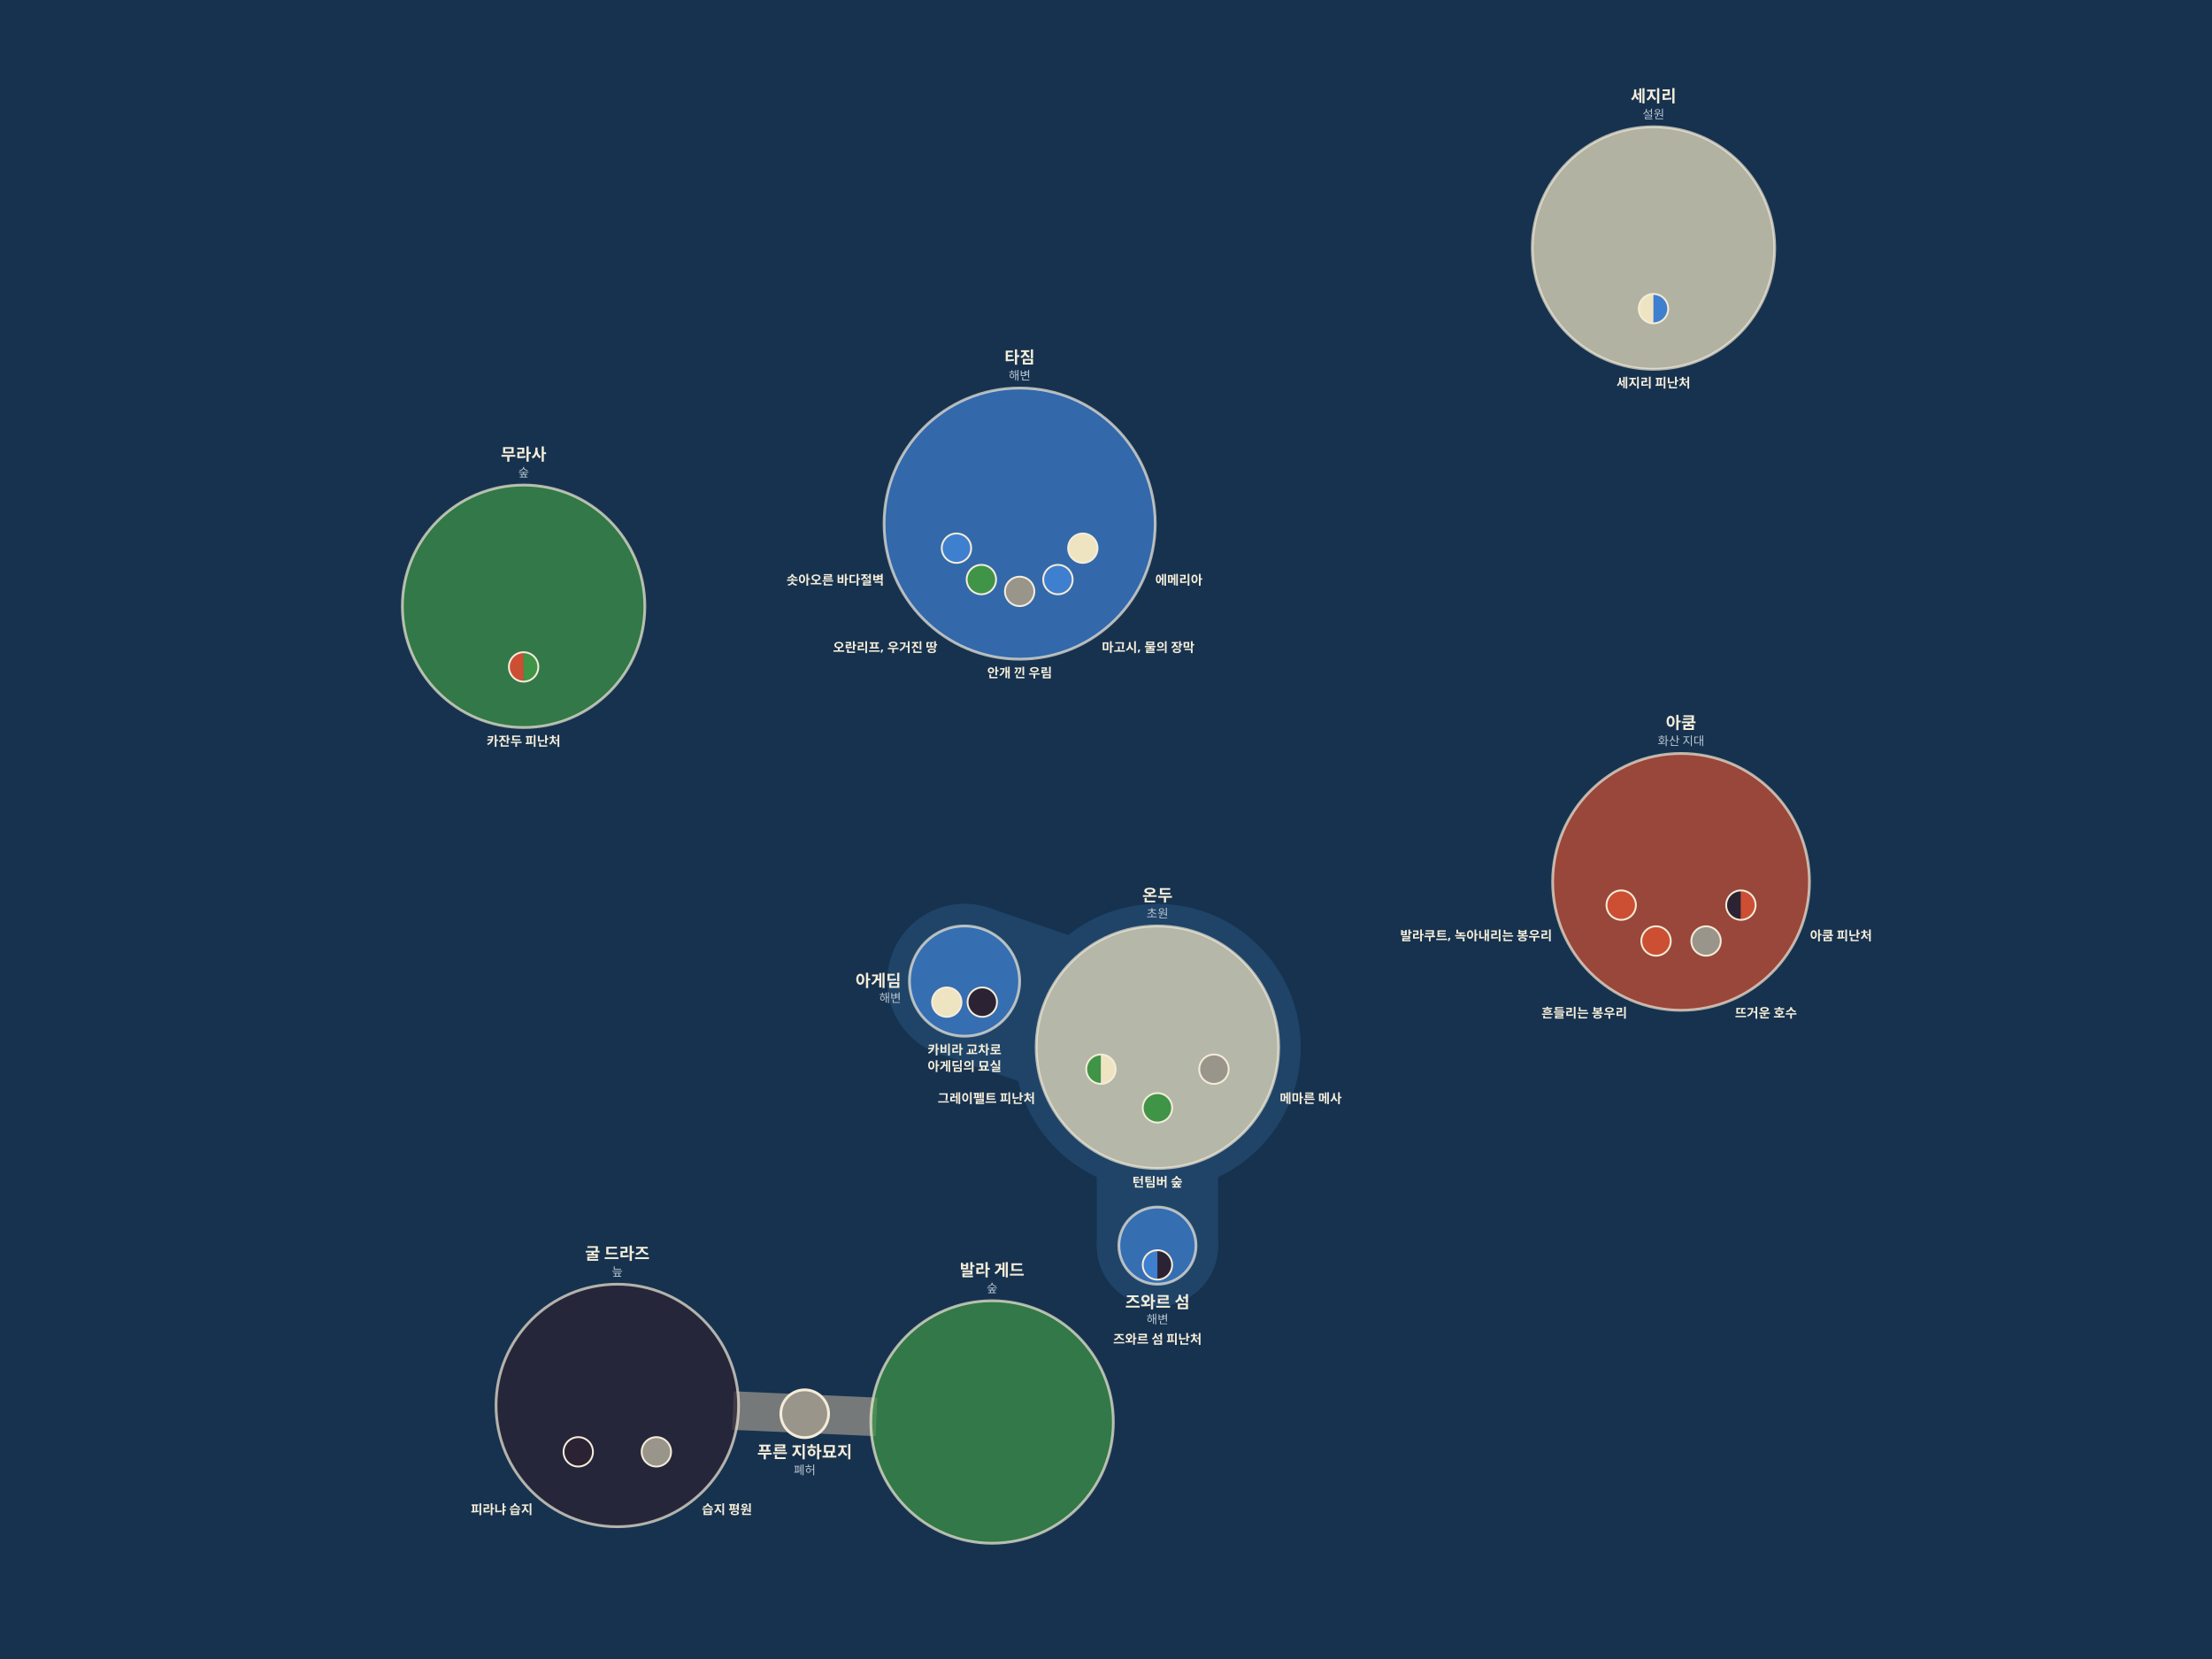
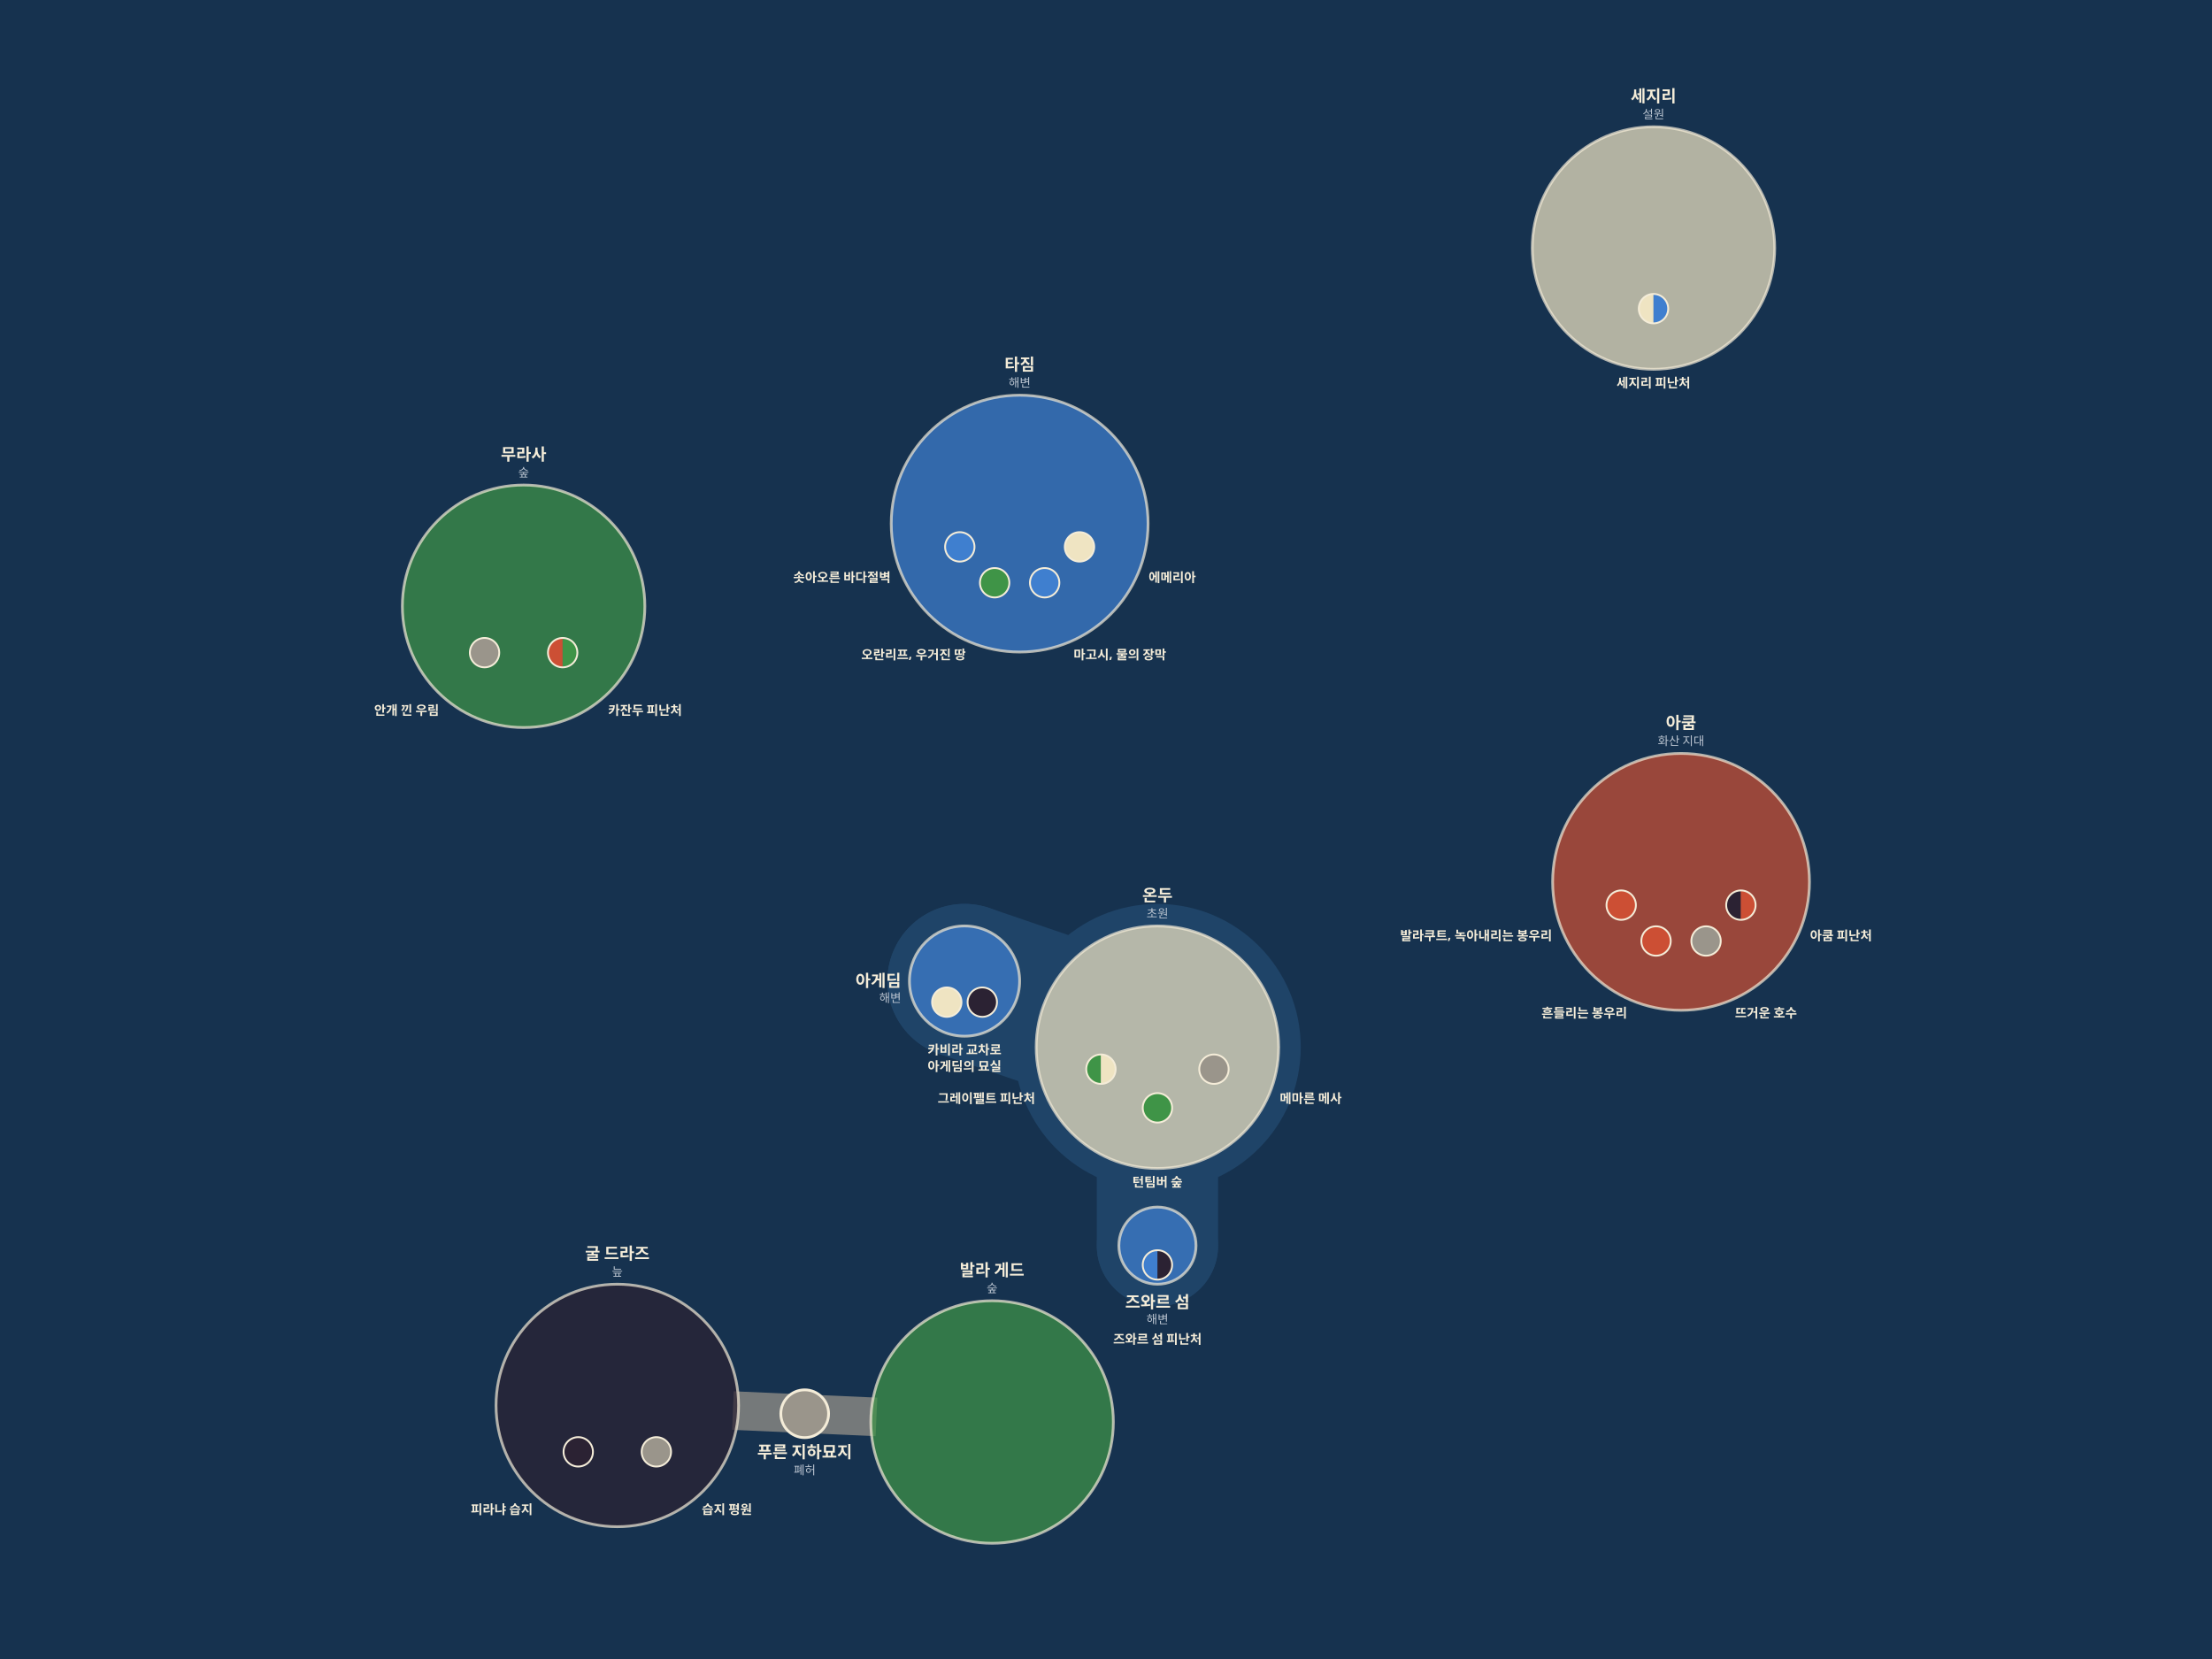
<svg xmlns="http://www.w3.org/2000/svg" viewBox="120 0 2408 1806" width="2408" height="1806">
  <style>
    .name { font: 600 18px sans-serif; fill: #f4ecd8; }
    .terrain { font: 13px sans-serif; fill: #b9c3cf; }
    .area { font: 600 14px sans-serif; fill: #f4ecd8; }
  </style>
  <rect x="120" y="0" width="2408" height="1806" fill="#16324f" />
  <line x1="1380" y1="1140" x2="1170" y2="1068" stroke="#1f4468" stroke-width="168" stroke-linecap="round" />
  <line x1="1380" y1="1140" x2="1380" y2="1356" stroke="#1f4468" stroke-width="132" stroke-linecap="round" />
  <circle cx="1380" cy="1140" r="156" fill="#1f4468" />
  <circle cx="1170" cy="1068" r="84" fill="#1f4468" />
  <circle cx="1380" cy="1356" r="66" fill="#1f4468" />
  <line x1="917.878" y1="1535.553" x2="996" y2="1539" stroke="#9a958b" stroke-opacity="0.72" stroke-width="42" />
  <line x1="1074.122" y1="1542.447" x2="996" y2="1539" stroke="#9a958b" stroke-opacity="0.72" stroke-width="42" />
  <circle cx="1170" cy="1068" r="60" fill="#3f7fcf" fill-opacity="0.72" stroke="#f4ecd8" stroke-opacity="0.7" stroke-width="3" />
  <circle cx="1950" cy="960" r="139.8" fill="#cc4f34" fill-opacity="0.72" stroke="#f4ecd8" stroke-opacity="0.7" stroke-width="3" />
  <circle cx="1200" cy="1548" r="132" fill="#3f9447" fill-opacity="0.72" stroke="#f4ecd8" stroke-opacity="0.7" stroke-width="3" />
  <circle cx="792" cy="1530" r="132" fill="#2b2233" fill-opacity="0.72" stroke="#f4ecd8" stroke-opacity="0.7" stroke-width="3" />
  <circle cx="1380" cy="1356" r="42" fill="#3f7fcf" fill-opacity="0.72" stroke="#f4ecd8" stroke-opacity="0.7" stroke-width="3" />
  <circle cx="690" cy="660" r="132" fill="#3f9447" fill-opacity="0.72" stroke="#f4ecd8" stroke-opacity="0.7" stroke-width="3" />
  <circle cx="1380" cy="1140" r="132" fill="#efe4c2" fill-opacity="0.72" stroke="#f4ecd8" stroke-opacity="0.7" stroke-width="3" />
  <circle cx="1920" cy="270" r="132" fill="#efe4c2" fill-opacity="0.72" stroke="#f4ecd8" stroke-opacity="0.7" stroke-width="3" />
-   <circle cx="1230" cy="570" r="147.6" fill="#3f7fcf" fill-opacity="0.72" stroke="#f4ecd8" stroke-opacity="0.7" stroke-width="3" />
+   <circle cx="1230" cy="570" r="139.8" fill="#3f7fcf" fill-opacity="0.72" stroke="#f4ecd8" stroke-opacity="0.7" stroke-width="3" />
  <g>
    <circle cx="1189.327" cy="1090.945" r="16" fill="#2b2233" stroke="#f4ecd8" stroke-width="2" />
    <text x="1170" y="1165.8" text-anchor="middle" class="area">아게딤의 묘실</text>
  </g>
  <g>
    <path d="M2015.15 969.329A16 16 0 0 0 2015.15 1001.329Z" fill="#2b2233" />
    <path d="M2015.15 969.329A16 16 0 0 1 2015.15 1001.329Z" fill="#cc4f34" />
    <circle cx="2015.15" cy="985.329" r="16" fill="none" stroke="#f4ecd8" stroke-width="2" />
    <text x="2090.365" y="1023.571" text-anchor="start" class="area">아쿰 피난처</text>
  </g>
  <g>
    <circle cx="1441.515" cy="1163.916" r="16" fill="#9a958b" stroke="#f4ecd8" stroke-width="2" />
    <text x="1513.095" y="1200.745" text-anchor="start" class="area">메마른 메사</text>
  </g>
  <g>
-     <circle cx="1298.784" cy="596.742" r="16" fill="#efe4c2" stroke="#f4ecd8" stroke-width="2" />
-     <text x="1377.635" y="636.397" text-anchor="start" class="area">에메리아</text>
+     <circle cx="1295.15" cy="595.329" r="16" fill="#efe4c2" stroke="#f4ecd8" stroke-width="2" />
+     <text x="1370.365" y="633.571" text-anchor="start" class="area">에메리아</text>
  </g>
  <g>
    <path d="M1318.485 1147.916A16 16 0 0 0 1318.485 1179.916Z" fill="#3f9447" />
    <path d="M1318.485 1147.916A16 16 0 0 1 1318.485 1179.916Z" fill="#efe4c2" />
    <circle cx="1318.485" cy="1163.916" r="16" fill="none" stroke="#f4ecd8" stroke-width="2" />
    <text x="1246.905" y="1200.745" text-anchor="end" class="area">그레이펠트 피난처</text>
  </g>
  <g>
    <path d="M1380 1361A16 16 0 0 0 1380 1393Z" fill="#3f7fcf" />
    <path d="M1380 1361A16 16 0 0 1 1380 1393Z" fill="#2b2233" />
    <circle cx="1380" cy="1377" r="16" fill="none" stroke="#f4ecd8" stroke-width="2" />
    <text x="1380" y="1462.8" text-anchor="middle" class="area">즈와르 섬 피난처</text>
  </g>
  <g>
    <circle cx="1150.673" cy="1090.945" r="16" fill="#efe4c2" stroke="#f4ecd8" stroke-width="2" />
    <text x="1170" y="1147.8" text-anchor="middle" class="area">카비라 교차로</text>
  </g>
  <g>
-     <path d="M690 710A16 16 0 0 0 690 742Z" fill="#cc4f34" />
-     <path d="M690 710A16 16 0 0 1 690 742Z" fill="#3f9447" />
-     <circle cx="690" cy="726" r="16" fill="none" stroke="#f4ecd8" stroke-width="2" />
-     <text x="690" y="811.8" text-anchor="middle" class="area">카잔두 피난처</text>
+     <path d="M732.518 694.48A16 16 0 0 0 732.518 726.48Z" fill="#cc4f34" />
+     <path d="M732.518 694.48A16 16 0 0 1 732.518 726.48Z" fill="#3f9447" />
+     <circle cx="732.518" cy="710.48" r="16" fill="none" stroke="#f4ecd8" stroke-width="2" />
+     <text x="781.994" y="778.219" text-anchor="start" class="area">카잔두 피난처</text>
  </g>
  <g>
-     <circle cx="1271.671" cy="630.91" r="16" fill="#3f7fcf" stroke="#f4ecd8" stroke-width="2" />
-     <text x="1319.439" y="709.733" text-anchor="start" class="area">마고시, 물의 장막</text>
+     <circle cx="1257.22" cy="634.382" r="16" fill="#3f7fcf" stroke="#f4ecd8" stroke-width="2" />
+     <text x="1288.646" y="717.712" text-anchor="start" class="area">마고시, 물의 장막</text>
  </g>
  <g>
    <circle cx="834.518" cy="1580.48" r="16" fill="#9a958b" stroke="#f4ecd8" stroke-width="2" />
    <text x="883.994" y="1648.219" text-anchor="start" class="area">습지 평원</text>
  </g>
  <g>
-     <circle cx="1230" cy="643.8" r="16" fill="#9a958b" stroke="#f4ecd8" stroke-width="2" />
-     <text x="1230" y="737.4" text-anchor="middle" class="area">안개 낀 우림</text>
+     <circle cx="647.482" cy="710.48" r="16" fill="#9a958b" stroke="#f4ecd8" stroke-width="2" />
+     <text x="598.006" y="778.219" text-anchor="end" class="area">안개 낀 우림</text>
  </g>
  <g>
-     <circle cx="1188.329" cy="630.91" r="16" fill="#3f9447" stroke="#f4ecd8" stroke-width="2" />
-     <text x="1140.561" y="709.733" text-anchor="end" class="area">오란리프, 우거진 땅</text>
+     <circle cx="1202.78" cy="634.382" r="16" fill="#3f9447" stroke="#f4ecd8" stroke-width="2" />
+     <text x="1171.354" y="717.712" text-anchor="end" class="area">오란리프, 우거진 땅</text>
  </g>
  <g>
    <circle cx="749.482" cy="1580.48" r="16" fill="#2b2233" stroke="#f4ecd8" stroke-width="2" />
    <text x="700.006" y="1648.219" text-anchor="end" class="area">피라냐 습지</text>
  </g>
  <g>
    <circle cx="1977.22" cy="1024.382" r="16" fill="#9a958b" stroke="#f4ecd8" stroke-width="2" />
    <text x="2008.646" y="1107.712" text-anchor="start" class="area">뜨거운 호수</text>
  </g>
  <g>
    <path d="M1920 320A16 16 0 0 0 1920 352Z" fill="#efe4c2" />
    <path d="M1920 320A16 16 0 0 1 1920 352Z" fill="#3f7fcf" />
    <circle cx="1920" cy="336" r="16" fill="none" stroke="#f4ecd8" stroke-width="2" />
    <text x="1920" y="421.8" text-anchor="middle" class="area">세지리 피난처</text>
  </g>
  <g>
-     <circle cx="1161.216" cy="596.742" r="16" fill="#3f7fcf" stroke="#f4ecd8" stroke-width="2" />
-     <text x="1082.365" y="636.397" text-anchor="end" class="area">솟아오른 바다절벽</text>
+     <circle cx="1164.85" cy="595.329" r="16" fill="#3f7fcf" stroke="#f4ecd8" stroke-width="2" />
+     <text x="1089.635" y="633.571" text-anchor="end" class="area">솟아오른 바다절벽</text>
  </g>
  <g>
    <circle cx="1922.78" cy="1024.382" r="16" fill="#cc4f34" stroke="#f4ecd8" stroke-width="2" />
    <text x="1891.354" y="1107.712" text-anchor="end" class="area">흔들리는 봉우리</text>
  </g>
  <g>
    <circle cx="1380" cy="1206" r="16" fill="#3f9447" stroke="#f4ecd8" stroke-width="2" />
    <text x="1380" y="1291.8" text-anchor="middle" class="area">턴팀버 숲</text>
  </g>
  <g>
    <circle cx="1884.85" cy="985.329" r="16" fill="#cc4f34" stroke="#f4ecd8" stroke-width="2" />
    <text x="1809.635" y="1023.571" text-anchor="end" class="area">발라쿠트, 녹아내리는 봉우리</text>
  </g>
  <g>
    <text x="1101" y="1074" text-anchor="end" class="name">아게딤</text>
    <text x="1101" y="1091" text-anchor="end" class="terrain">해변</text>
  </g>
  <g>
    <text x="1950" y="793.2" text-anchor="middle" class="name">아쿰</text>
    <text x="1950" y="811.2" text-anchor="middle" class="terrain">화산 지대</text>
  </g>
  <g>
    <text x="1200" y="1389" text-anchor="middle" class="name">발라 게드</text>
    <text x="1200" y="1407" text-anchor="middle" class="terrain">숲</text>
  </g>
  <g>
    <text x="792" y="1371" text-anchor="middle" class="name">굴 드라즈</text>
    <text x="792" y="1389" text-anchor="middle" class="terrain">늪</text>
  </g>
  <g>
    <text x="1380" y="1423.8" text-anchor="middle" class="name">즈와르 섬</text>
    <text x="1380" y="1440.8" text-anchor="middle" class="terrain">해변</text>
  </g>
  <g>
    <text x="690" y="501" text-anchor="middle" class="name">무라사</text>
    <text x="690" y="519" text-anchor="middle" class="terrain">숲</text>
  </g>
  <g>
    <text x="1380" y="981" text-anchor="middle" class="name">온두</text>
    <text x="1380" y="999" text-anchor="middle" class="terrain">초원</text>
  </g>
  <g>
    <text x="1920" y="111" text-anchor="middle" class="name">세지리</text>
    <text x="1920" y="129" text-anchor="middle" class="terrain">설원</text>
  </g>
  <g>
-     <text x="1230" y="395.4" text-anchor="middle" class="name">타짐</text>
-     <text x="1230" y="413.4" text-anchor="middle" class="terrain">해변</text>
+     <text x="1230" y="403.2" text-anchor="middle" class="name">타짐</text>
+     <text x="1230" y="421.2" text-anchor="middle" class="terrain">해변</text>
  </g>
  <g>
    <circle cx="996" cy="1539" r="26" fill="#9a958b" stroke="#f4ecd8" stroke-width="3" />
    <text x="996" y="1587" text-anchor="middle" class="name">푸른 지하묘지</text>
    <text x="996" y="1605" text-anchor="middle" class="terrain">폐허</text>
  </g>
</svg>
